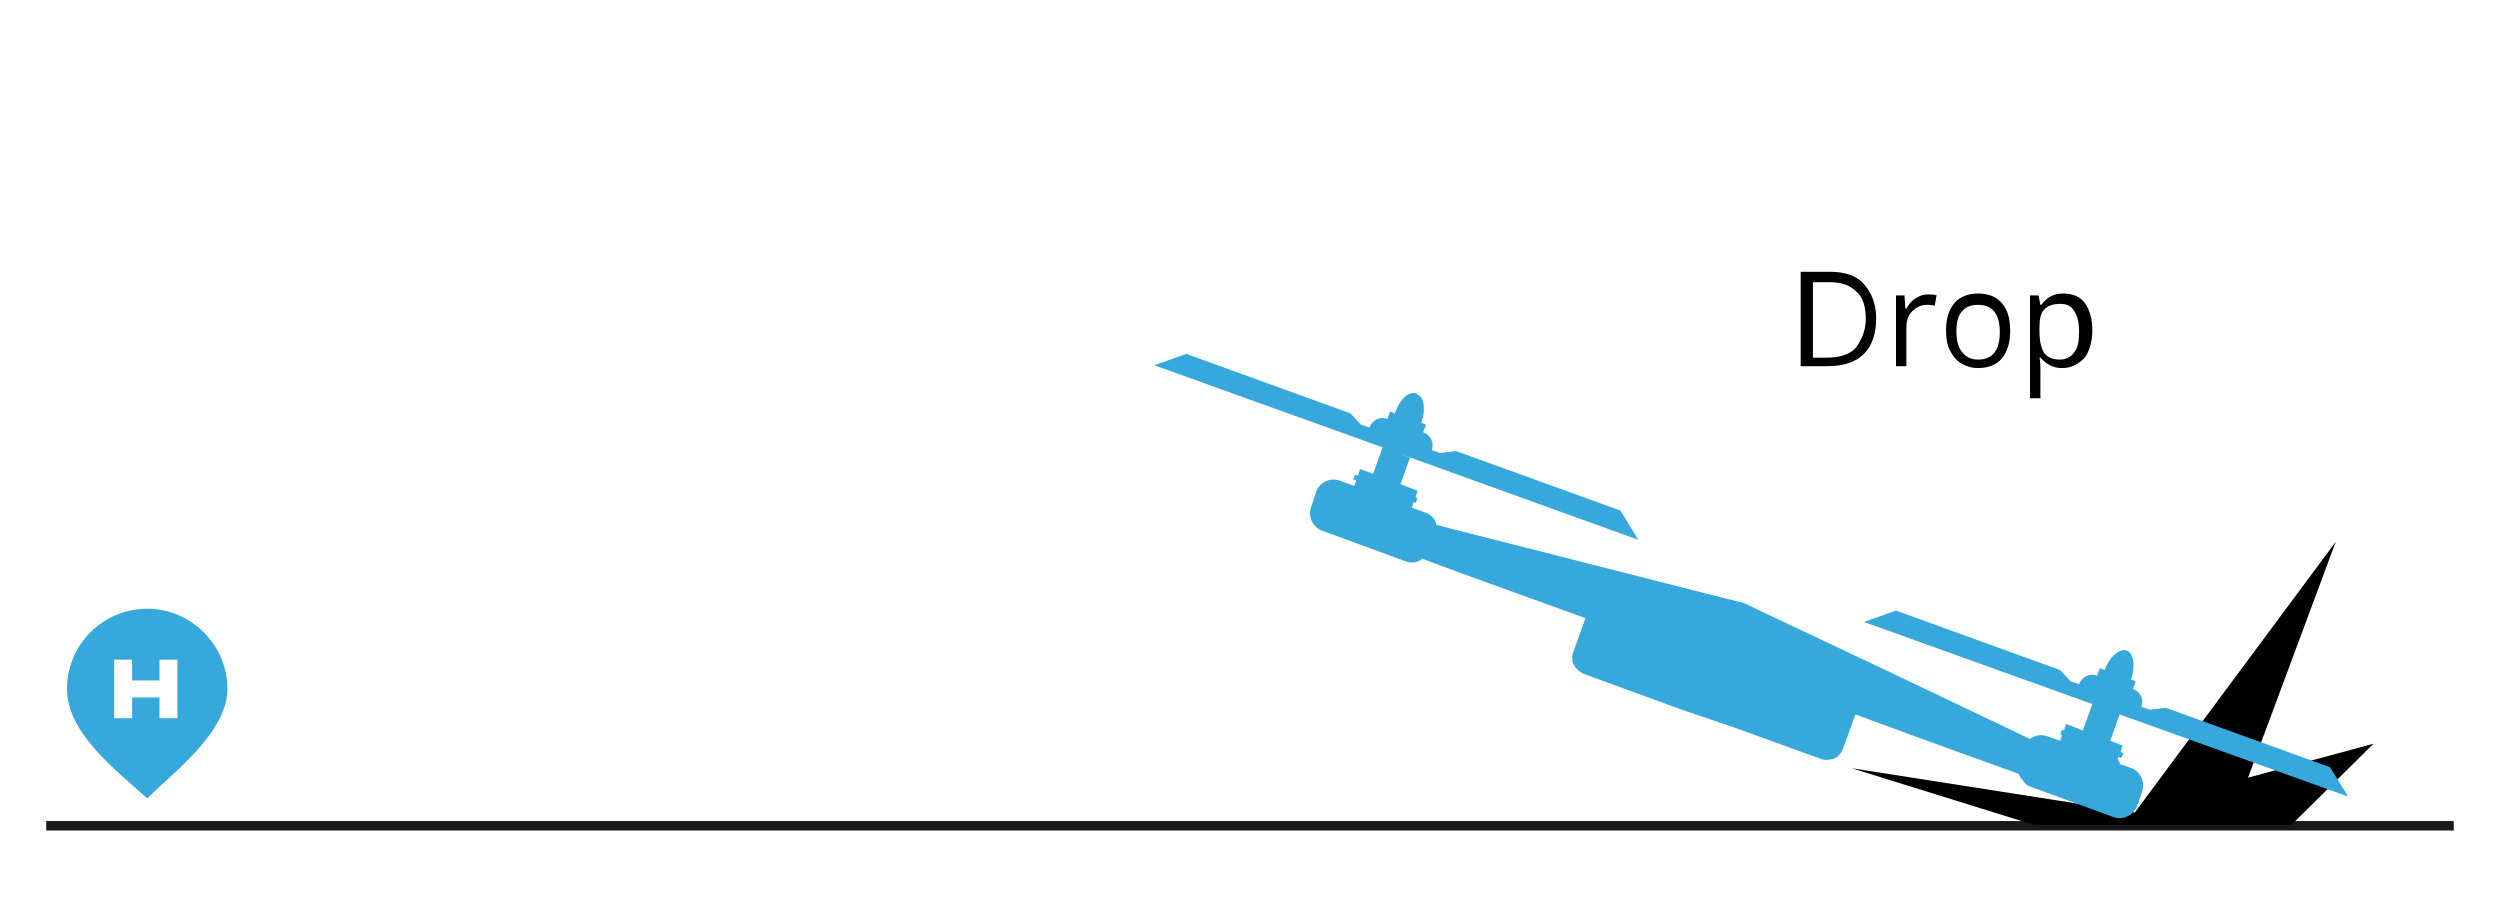
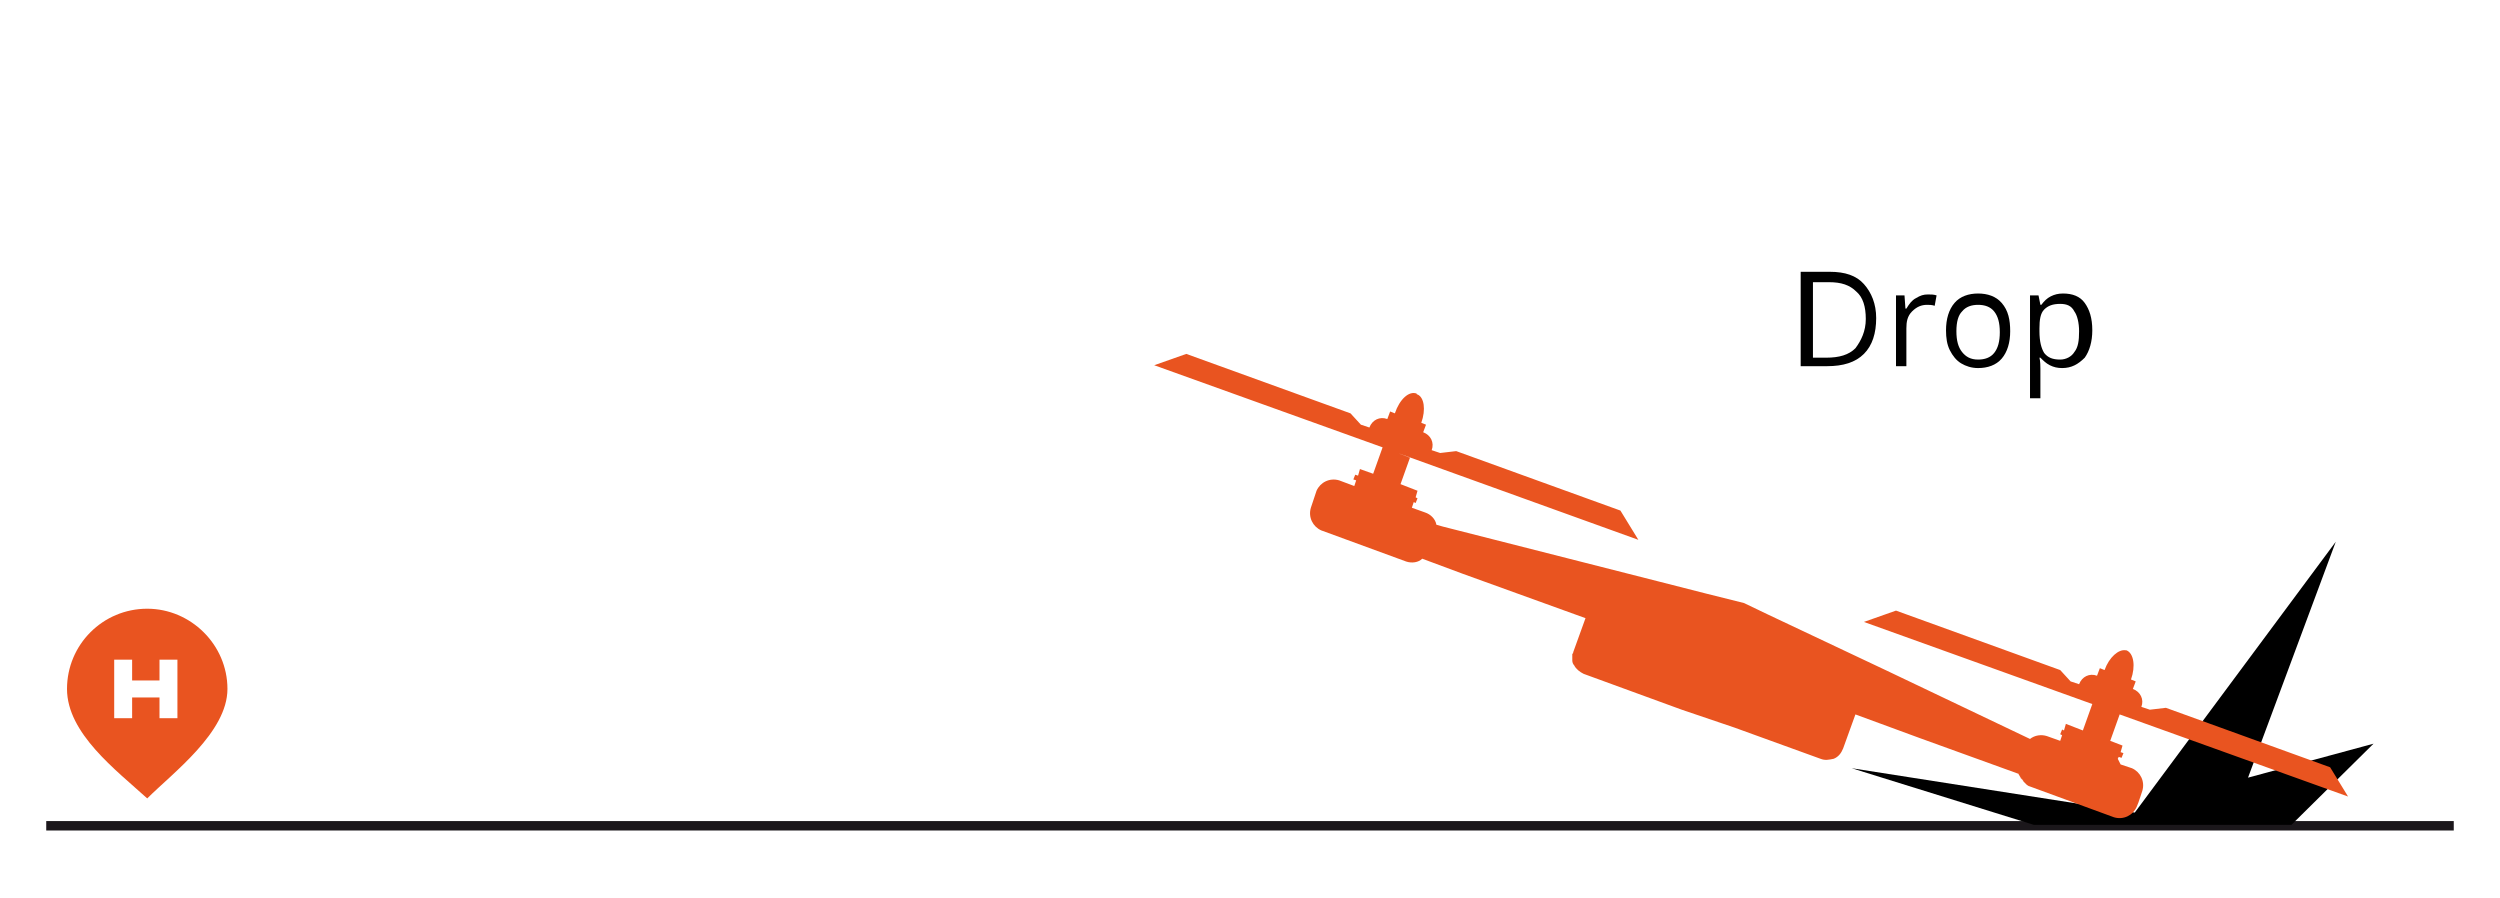
<svg xmlns="http://www.w3.org/2000/svg" version="1.1" id="Ebene_1" x="0px" y="0px" viewBox="-1117 53.9 264.9 95.1" style="enable-background:new -1117 53.9 264.9 95.1;" xml:space="preserve">
  <style type="text/css">
- 	.st0{fill:#37A8DB;}
+ 	.st0{fill:#e95420;}
	.st1{fill:none;}
	.st2{enable-background:new    ;}
	.st3{fill:none;stroke:#1B171B;stroke-miterlimit:10;}
</style>
  <g>
    <path class="st0" d="M-1101.4,118.4c-4.7,0-8.5,3.8-8.5,8.5c0,4.7,5.2,8.6,8.5,11.6c2.7-2.7,8.5-7,8.5-11.6   C-1092.9,122.2-1096.8,118.4-1101.4,118.4z M-1098.2,130h-1.9v-2.2h-2.9v2.2h-1.9v-6.2h1.9v2.2h2.9v-2.2h1.9V130z" />
    <g>
      <rect x="-927.5" y="82.1" class="st1" width="67.5" height="13.5" />
      <g class="st2">
        <path d="M-918.2,87.6c0,1.6-0.4,2.9-1.3,3.8c-0.9,0.9-2.2,1.3-3.9,1.3h-2.8v-10h3.1c1.6,0,2.8,0.4,3.6,1.3     S-918.2,86.1-918.2,87.6z M-919.3,87.7c0-1.3-0.3-2.3-1-2.9c-0.7-0.7-1.6-1-2.9-1h-1.7v8h1.4c1.4,0,2.4-0.3,3.1-1     C-919.8,90-919.3,89-919.3,87.7z" />
        <path d="M-912.7,85.1c0.3,0,0.6,0,0.9,0.1l-0.2,1.1c-0.3-0.1-0.6-0.1-0.8-0.1c-0.6,0-1.1,0.2-1.6,0.7s-0.6,1.1-0.6,1.8v4h-1.1     v-7.5h0.9l0.1,1.4h0.1c0.3-0.5,0.6-0.9,1-1.1C-913.5,85.2-913.2,85.1-912.7,85.1z" />
        <path d="M-904,89c0,1.2-0.3,2.2-0.9,2.9c-0.6,0.7-1.5,1-2.5,1c-0.7,0-1.3-0.2-1.8-0.5s-0.9-0.8-1.2-1.4c-0.3-0.6-0.4-1.3-0.4-2.1     c0-1.2,0.3-2.2,0.9-2.9c0.6-0.7,1.5-1,2.5-1s1.9,0.3,2.5,1C-904.2,86.8-904,87.8-904,89z M-909.7,89c0,1,0.2,1.7,0.6,2.2     c0.4,0.5,0.9,0.8,1.7,0.8c0.7,0,1.3-0.2,1.7-0.7c0.4-0.5,0.6-1.2,0.6-2.2s-0.2-1.7-0.6-2.2c-0.4-0.5-1-0.7-1.7-0.7     c-0.7,0-1.3,0.2-1.7,0.7C-909.5,87.3-909.7,88-909.7,89z" />
        <path d="M-898.5,92.9c-0.5,0-0.9-0.1-1.3-0.3c-0.4-0.2-0.7-0.5-1-0.8h-0.1c0.1,0.4,0.1,0.9,0.1,1.2v3.1h-1.1V85.2h0.9l0.2,1h0.1     c0.3-0.4,0.6-0.7,1-0.9c0.4-0.2,0.8-0.3,1.3-0.3c1,0,1.8,0.3,2.3,1s0.8,1.6,0.8,2.9c0,1.2-0.3,2.2-0.8,2.9     C-896.8,92.5-897.5,92.9-898.5,92.9z M-898.7,86.1c-0.8,0-1.3,0.2-1.7,0.6c-0.4,0.4-0.5,1.1-0.5,2V89c0,1.1,0.2,1.8,0.5,2.3     c0.4,0.5,0.9,0.7,1.7,0.7c0.6,0,1.2-0.3,1.5-0.8c0.4-0.5,0.5-1.2,0.5-2.2c0-0.9-0.2-1.7-0.5-2.1C-897.5,86.3-898,86.1-898.7,86.1     z" />
      </g>
      <line class="st3" x1="-1112.1" y1="141.4" x2="-857" y2="141.4" />
      <polygon points="-865.5,132.7 -878.8,136.3 -869.5,111.3 -890.8,140 -920.8,135.3 -901.5,141.3 -874.2,141.3   " />
      <path class="st0" d="M-933.2,131l9.1,3.3c0.5,0.2,0.9,0.1,1.4,0c0.5-0.2,0.8-0.6,1-1.1l1.3-3.6l6.8,2.5l10.5,3.8    c0,0.1,0,0.1,0.1,0.2c0,0.1,0.1,0.1,0.1,0.2c0,0,0,0,0,0c0,0.1,0.1,0.1,0.1,0.1c0,0,0,0.1,0.1,0.1c0,0.1,0.1,0.1,0.1,0.2    c0,0,0.1,0.1,0.1,0.1c0,0,0.1,0.1,0.1,0.1c0,0,0.1,0.1,0.1,0.1c0,0,0,0,0,0c0,0,0.1,0.1,0.1,0.1c0.1,0,0.1,0.1,0.2,0.1l9,3.3    c1,0.3,2-0.2,2.4-1.1l0.2-0.5l0.1-0.3l0.3-0.9c0.3-1-0.2-2-1.1-2.4l-1.2-0.4l-0.3-0.6l0.1-0.2l0.3,0.1l0.2-0.5l-0.3-0.1l0.2-0.7    l-1.3-0.5l0,0l1-2.8l24.2,8.7l0,0l0,0l-1.9-3.1l-17.4-6.3l-1.7,0.2l-0.9-0.3c0.3-0.8-0.1-1.6-0.9-1.9l0,0l0.3-0.8l-0.5-0.2    c0.5-1.4,0.3-2.8-0.5-3.1c0,0-0.1,0-0.1,0c-0.7-0.1-1.7,0.7-2.2,2.1l-0.5-0.2l-0.3,0.8l0,0c-0.8-0.3-1.6,0.1-1.9,0.9l-0.9-0.3    l-1.1-1.2l-17.4-6.3l-3.4,1.2l24.2,8.7l-1,2.8l-1.8-0.7l-0.2,0.7l-0.2-0.1l-0.2,0.5l0.2,0.1l-0.2,0.6l-1.4-0.5    c-0.6-0.2-1.3-0.1-1.8,0.3l-15.1-7.2l-12.7-6l-2.5-1.2l0,0l0,0l0,0l0,0l-4-1l-5.1-1.3l-22.8-5.8l-0.7-0.2l0,0    c-0.1-0.6-0.6-1.1-1.2-1.3l-1.4-0.5l0.2-0.6l0.2,0.1l0.2-0.5l-0.2-0.1l0.2-0.7l-1.8-0.7l1-2.8l-1.3-0.5l-0.2-0.1l0,0l0.2,0.1l0,0    l0,0l25.5,9.2l-1.9-3.1l-17.4-6.3l-1.7,0.2l-0.9-0.3c0.3-0.8-0.1-1.6-0.9-1.9l0,0l0.3-0.8l-0.5-0.2c0.5-1.4,0.3-2.7-0.4-3    c0,0-0.1,0-0.1-0.1c-0.8-0.3-1.8,0.6-2.3,2.1l-0.5-0.2l-0.3,0.8l0,0c-0.8-0.3-1.6,0.1-1.9,0.9l-0.9-0.3l-1.1-1.2l-17.4-6.3    l-3.4,1.2l0,0l0,0l24.2,8.7l-1,2.8l-1.4-0.5l-0.2,0.7l-0.3-0.1l-0.2,0.5l0.3,0.1l-0.2,0.6l-1.6-0.6c-1-0.3-2,0.2-2.4,1.1l-0.3,0.9    l-0.3,0.9c-0.3,1,0.2,2,1.1,2.4l9,3.3c0.6,0.2,1.3,0.1,1.7-0.3l4.3,1.6l13,4.7l-1.3,3.6c0,0.1,0,0.1-0.1,0.2c0,0,0,0.1,0,0.1    c0,0,0,0.1,0,0.1c0,0,0,0.1,0,0.1c0,0,0,0,0,0c0,0.1,0,0.1,0,0.2c0,0,0,0,0,0c0,0.1,0,0.1,0,0.2l0,0c0,0.2,0.1,0.4,0.2,0.5    c0.2,0.4,0.6,0.7,1,0.9l10.4,3.8" />
    </g>
  </g>
</svg>
